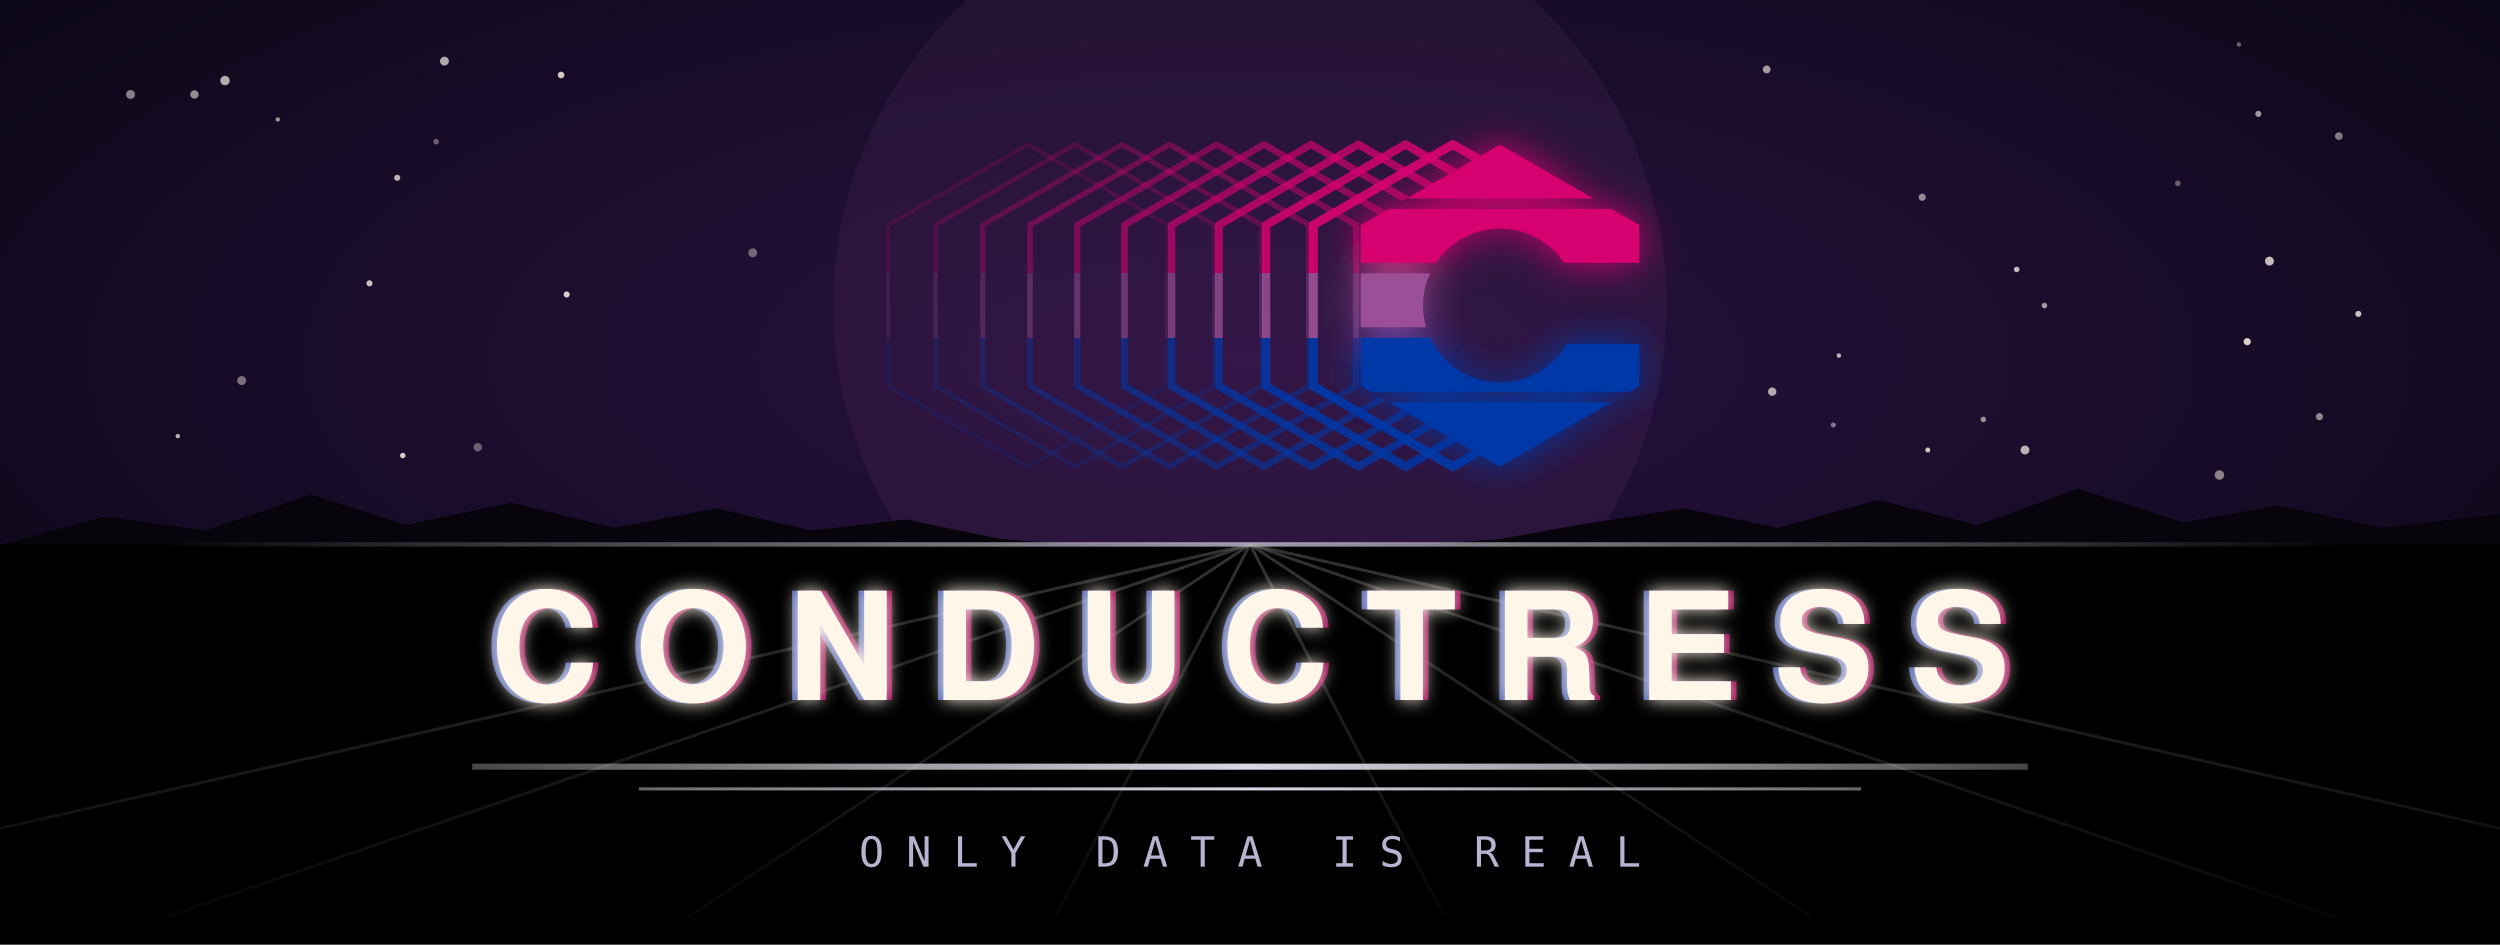
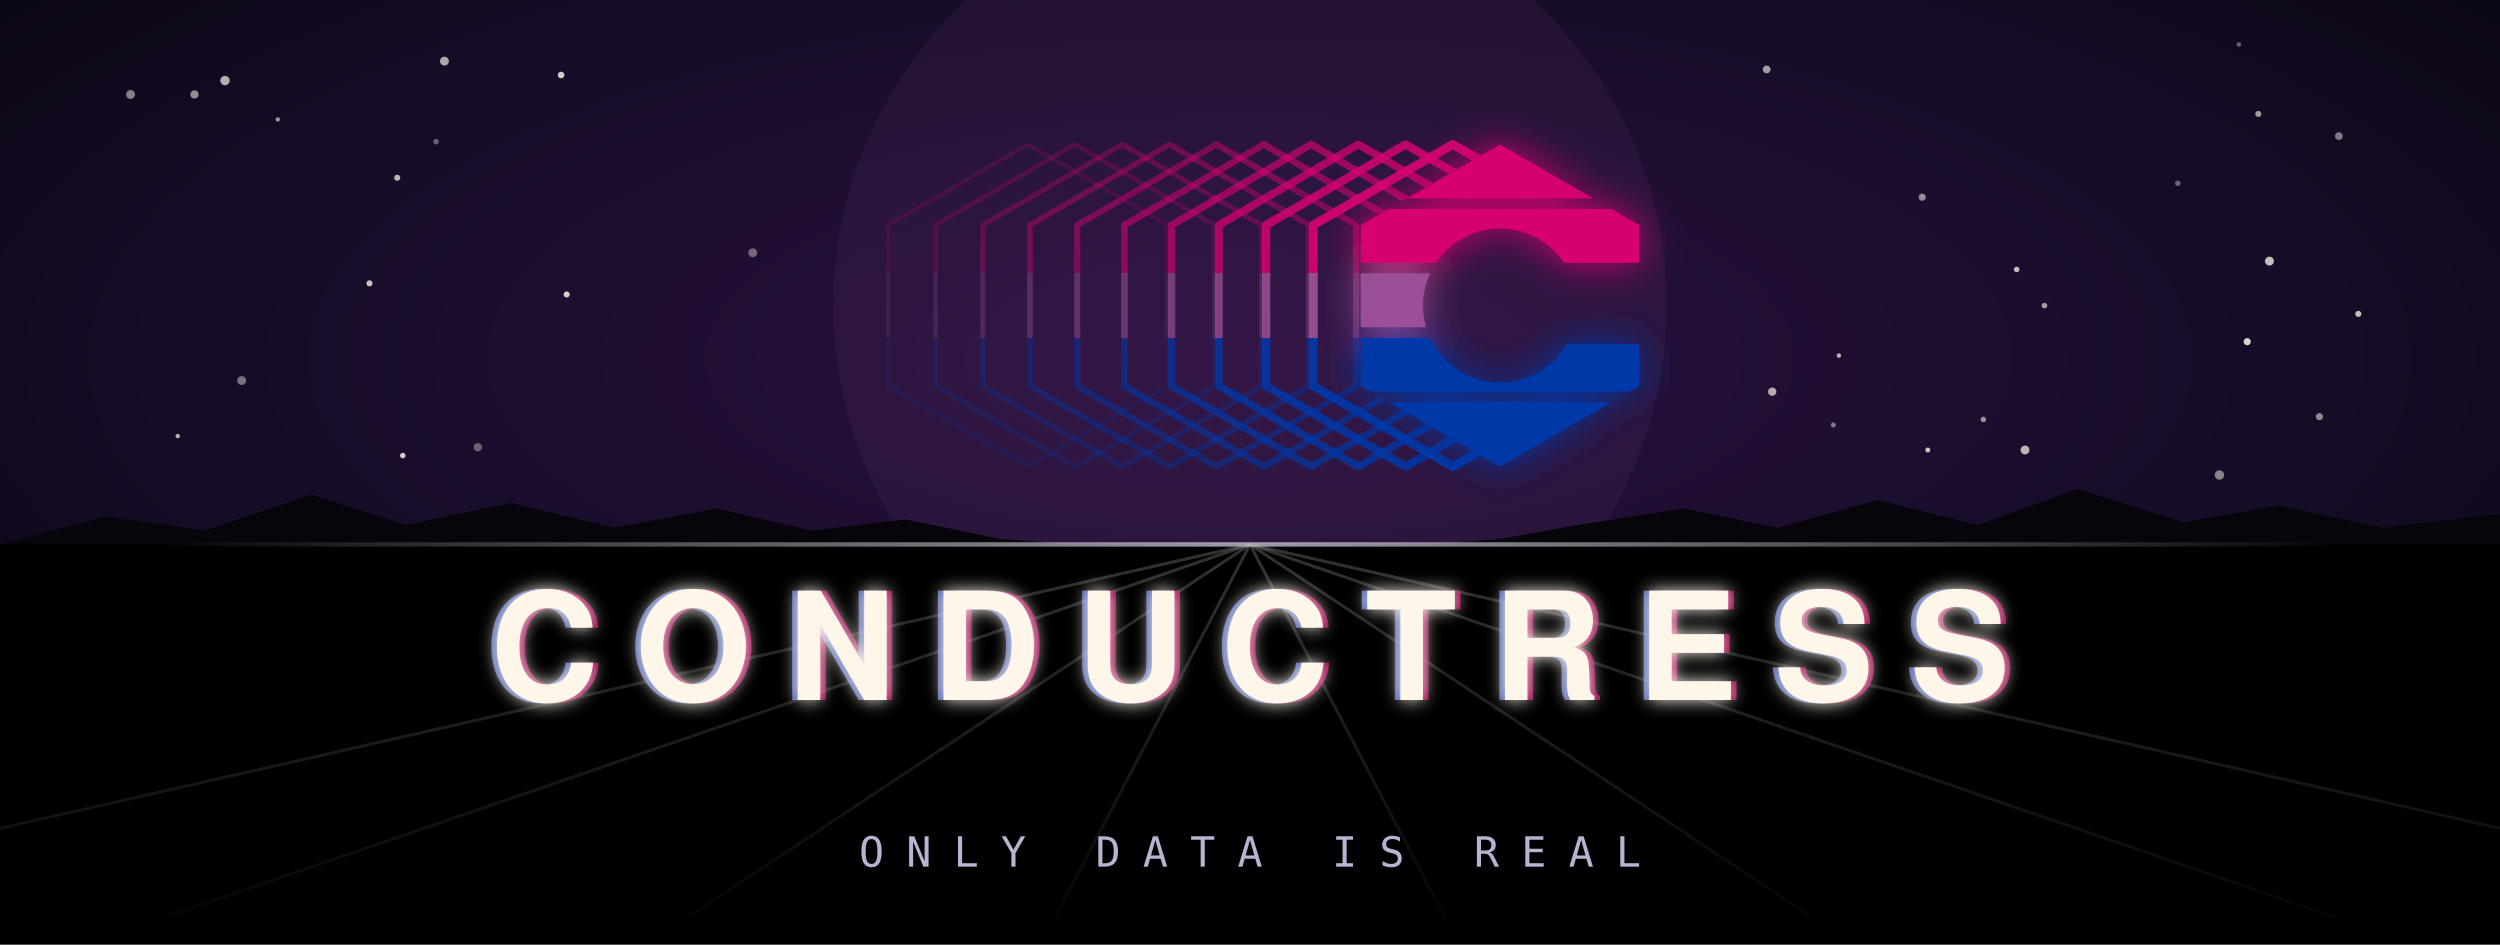
<svg xmlns="http://www.w3.org/2000/svg" viewBox="0 0 900 340" width="900" height="340" role="img" aria-label="Conductress">
  <defs>
    <radialGradient id="bih-sky" cx="50%" cy="38%" r="72%">
      <stop offset="0%" stop-color="#2a1140" />
      <stop offset="60%" stop-color="#150c26" />
      <stop offset="100%" stop-color="#07040d" />
    </radialGradient>
    <linearGradient id="bih-trail" gradientUnits="userSpaceOnUse" x1="0" y1="52" x2="0" y2="168">
      <stop offset="0" stop-color="#d60270" />
      <stop offset="0.2" stop-color="#d60270" />
      <stop offset="0.2" stop-color="#d60270" />
      <stop offset="0.4" stop-color="#d60270" />
      <stop offset="0.4" stop-color="#9b4f96" />
      <stop offset="0.6" stop-color="#9b4f96" />
      <stop offset="0.6" stop-color="#0038a8" />
      <stop offset="0.8" stop-color="#0038a8" />
      <stop offset="0.8" stop-color="#0038a8" />
      <stop offset="1" stop-color="#0038a8" />
    </linearGradient>
    <linearGradient id="bih-streak" x1="0" y1="0" x2="1" y2="0">
      <stop offset="0%" stop-color="#ffffff" stop-opacity="0" />
      <stop offset="100%" stop-color="#ffffff" stop-opacity="0.55" />
    </linearGradient>
    <linearGradient id="bih-grid" x1="0" y1="0" x2="0" y2="1">
      <stop offset="0%" stop-color="#ffffff" stop-opacity="0.28" />
      <stop offset="100%" stop-color="#ffffff" stop-opacity="0.03" />
    </linearGradient>
    <linearGradient id="bih-rule" gradientUnits="userSpaceOnUse" x1="60" y1="0" x2="840" y2="0">
      <stop offset="0%" stop-color="#ffffff" stop-opacity="0" />
      <stop offset="50%" stop-color="#d8d8e6" />
      <stop offset="100%" stop-color="#ffffff" stop-opacity="0" />
    </linearGradient>
    <filter id="bih-bloom" x="-60%" y="-60%" width="220%" height="220%">
      <feGaussianBlur stdDeviation="7" result="b1" />
      <feMerge>
        <feMergeNode in="b1" />
        <feMergeNode in="SourceGraphic" />
      </feMerge>
    </filter>
    <filter id="bih-soft" x="-40%" y="-40%" width="180%" height="180%">
      <feGaussianBlur stdDeviation="3" result="b2" />
      <feMerge>
        <feMergeNode in="b2" />
        <feMergeNode in="SourceGraphic" />
      </feMerge>
    </filter>
    <clipPath id="bih-notlead">
      <polygon points="-3789.5,-2449.1 4919.7,2582.1 7420.8,-1747.4 -1288.4,-6778.6" />
      <polygon points="590.2,-4919.0 590.2,5139.0 5590.2,5139.0 5590.2,-4919.0" />
      <polygon points="4919.7,-2362.1 -3789.5,2669.1 -1288.4,6998.6 7420.8,1967.4" />
      <polygon points="4869.5,2669.1 -3839.7,-2362.1 -6340.8,1967.4 2368.4,6998.6" />
      <polygon points="489.8,5139.0 489.8,-4919.0 -4510.2,-4919.0 -4510.2,5139.0" />
      <polygon points="-3839.7,2582.1 4869.5,-2449.1 2368.4,-6778.6 -6340.8,-1747.4" />
    </clipPath>
    <clipPath id="bih-c">
      <path d="M89.8 27 L50 4 L10.2 27 L10.2 73 L50 96 L89.8 73 L89.8 61 L69.05 61 A22 22 0 1 1 69.05 39 L89.8 39 Z" />
    </clipPath>
    <symbol id="bih-cmark" viewBox="0 0 100 100">
      <g clip-path="url(#bih-c)">
        <rect x="8" y="4.00" width="84" height="15.40" fill="#d60270" />
        <rect x="8" y="22.40" width="84" height="15.40" fill="#d60270" />
        <rect x="8" y="40.80" width="84" height="15.40" fill="#9b4f96" />
        <rect x="8" y="59.20" width="84" height="15.40" fill="#0038a8" />
        <rect x="8" y="77.60" width="84" height="18.40" fill="#0038a8" />
      </g>
    </symbol>
  </defs>
  <g id="background">
    <rect width="900" height="340" fill="url(#bih-sky)" />
    <circle cx="450" cy="110" r="150" fill="#9b4f96" opacity="0.09" />
  </g>
  <g id="stars" fill="#fff6ea">
    <circle cx="736" cy="110" r="1.0" opacity="0.61" />
    <circle cx="729" cy="162" r="1.6" opacity="0.71" />
    <circle cx="636" cy="25" r="1.4" opacity="0.62" />
    <circle cx="64" cy="157" r="0.8" opacity="0.70" />
    <circle cx="660" cy="153" r="0.9" opacity="0.46" />
    <circle cx="726" cy="97" r="1.0" opacity="0.75" />
    <circle cx="202" cy="27" r="1.2" opacity="0.81" />
    <circle cx="87" cy="137" r="1.6" opacity="0.43" />
    <circle cx="714" cy="151" r="1.0" opacity="0.56" />
    <circle cx="100" cy="43" r="0.8" opacity="0.58" />
    <circle cx="849" cy="113" r="1.1" opacity="0.77" />
    <circle cx="813" cy="41" r="1.1" opacity="0.61" />
    <circle cx="47" cy="34" r="1.6" opacity="0.50" />
    <circle cx="694" cy="162" r="0.9" opacity="0.79" />
    <circle cx="806" cy="16" r="0.8" opacity="0.38" />
    <circle cx="70" cy="34" r="1.5" opacity="0.55" />
    <circle cx="172" cy="161" r="1.5" opacity="0.36" />
    <circle cx="842" cy="49" r="1.4" opacity="0.47" />
    <circle cx="809" cy="123" r="1.3" opacity="0.84" />
    <circle cx="835" cy="150" r="1.3" opacity="0.53" />
    <circle cx="692" cy="71" r="1.3" opacity="0.54" />
    <circle cx="143" cy="64" r="1.1" opacity="0.72" />
    <circle cx="157" cy="51" r="1.0" opacity="0.36" />
    <circle cx="81" cy="29" r="1.7" opacity="0.68" />
    <circle cx="662" cy="128" r="0.8" opacity="0.72" />
    <circle cx="145" cy="164" r="1.0" opacity="0.81" />
    <circle cx="271" cy="91" r="1.6" opacity="0.38" />
    <circle cx="817" cy="94" r="1.6" opacity="0.76" />
    <circle cx="799" cy="171" r="1.7" opacity="0.50" />
    <circle cx="160" cy="22" r="1.6" opacity="0.66" />
    <circle cx="784" cy="66" r="1.0" opacity="0.37" />
    <circle cx="204" cy="106" r="1.1" opacity="0.83" />
    <circle cx="133" cy="102" r="1.1" opacity="0.78" />
    <circle cx="638" cy="141" r="1.5" opacity="0.67" />
  </g>
  <g id="mountains" fill="#07040c">
    <path d="M0 196 L38 186 L74 191 L112 178 L146 189 L184 181 L221 190 L258 183 L292 191 L326 187 L360 194 L385 196 Z" />
    <path d="M515 196 L540 194 L568 189 L606 183 L640 190 L676 180 L712 189 L748 176 L786 188 L820 182 L858 190 L900 185 L900 196 Z" />
  </g>
  <rect id="ground" x="0" y="196" width="900" height="144" fill="#000" />
  <g id="horizon" opacity="0.7">
    <line x1="60" y1="196" x2="840" y2="196" stroke="url(#bih-rule)" stroke-width="1.6" />
    <g stroke="url(#bih-grid)" stroke-width="1.1" fill="none">
      <line x1="450" y1="196" x2="-140" y2="330" />
      <line x1="450" y1="196" x2="60" y2="330" />
      <line x1="450" y1="196" x2="248" y2="330" />
      <line x1="450" y1="196" x2="380" y2="330" />
      <line x1="450" y1="196" x2="520" y2="330" />
      <line x1="450" y1="196" x2="652" y2="330" />
      <line x1="450" y1="196" x2="840" y2="330" />
      <line x1="450" y1="196" x2="1040" y2="330" />
    </g>
  </g>
  <g id="speedstreaks" stroke="url(#bih-streak)" stroke-linecap="round">
    <line x1="150" y1="72" x2="372" y2="72" stroke-width="2" />
    <line x1="118" y1="96" x2="356" y2="96" stroke-width="3.4" />
    <line x1="166" y1="120" x2="366" y2="120" stroke-width="1.6" />
    <line x1="104" y1="144" x2="350" y2="144" stroke-width="4.2" />
    <line x1="182" y1="164" x2="360" y2="164" stroke-width="1.4" />
  </g>
  <g id="trail" fill="none" stroke="url(#bih-trail)" stroke-linejoin="round" clip-path="url(#bih-notlead)">
    <path d="M370 52 L420.2 81 L420.2 139 L370 168 L319.8 139 L319.8 81 Z" stroke-width="1.4" opacity="0.17" />
    <path d="M387 52 L437.2 81 L437.2 139 L387 168 L336.8 139 L336.8 81 Z" stroke-width="1.6" opacity="0.24" />
    <path d="M404 52 L454.2 81 L454.2 139 L404 168 L353.8 139 L353.8 81 Z" stroke-width="1.8" opacity="0.32" />
    <path d="M421 52 L471.2 81 L471.2 139 L421 168 L370.8 139 L370.8 81 Z" stroke-width="2.0" opacity="0.4" />
    <path d="M438 52 L488.2 81 L488.2 139 L438 168 L387.8 139 L387.8 81 Z" stroke-width="2.2" opacity="0.48" />
    <path d="M455 52 L505.2 81 L505.2 139 L455 168 L404.8 139 L404.8 81 Z" stroke-width="2.4" opacity="0.57" />
    <path d="M472 52 L522.2 81 L522.2 139 L472 168 L421.8 139 L421.8 81 Z" stroke-width="2.6" opacity="0.66" />
    <path d="M489 52 L539.2 81 L539.2 139 L489 168 L438.8 139 L438.8 81 Z" stroke-width="2.8" opacity="0.75" />
    <path d="M506 52 L556.2 81 L556.2 139 L506 168 L455.8 139 L455.8 81 Z" stroke-width="3.0" opacity="0.84" />
    <path d="M523 52 L573.2 81 L573.2 139 L523 168 L472.8 139 L472.8 81 Z" stroke-width="3.2" opacity="0.92" />
  </g>
  <g id="lead" filter="url(#bih-bloom)">
    <use href="#bih-cmark" x="477" y="47" width="126" height="126" />
  </g>
  <g id="wordmark">
    <path d="M213.334 225.972C213.064 222.57 212.362 220.41 210.688 218.196C207.664 214.2 202.804 211.986 196.918 211.986C185.794 211.986 178.882 219.924 178.882 232.668C178.882 245.358 185.74 253.242 196.702 253.242C206.53 253.242 213.01 247.572 213.496 238.554H205.612C205.072 243.576 201.94 246.438 196.918 246.438C190.654 246.438 186.982 241.362 186.982 232.776C186.982 224.082 190.816 218.898 197.188 218.898C201.886 218.898 204.532 221.166 205.612 225.972Z M249.554 211.986C244.046 211.986 239.51 213.822 236.162 217.44C232.652 221.22 230.654 226.728 230.654 232.614C230.654 238.5 232.652 244.062 236.162 247.788C239.564 251.46 243.992 253.242 249.608 253.242C255.224 253.242 259.652 251.46 263.054 247.788C266.456 244.17 268.562 238.446 268.562 232.884C268.562 226.728 266.564 221.166 263.054 217.44C259.598 213.714 255.278 211.986 249.554 211.986ZM249.608 218.898C256.25 218.898 260.462 224.298 260.462 232.83C260.462 240.93 256.088 246.33 249.608 246.33C243.02 246.33 238.754 240.93 238.754 232.614C238.754 224.298 243.02 218.898 249.608 218.898Z M311.1 252.0H319.2V212.634H311.1V239.418L295.494 212.634H287.178V252.0H295.278V224.784Z M339.652 252.0H355.042C361.036 252.0 364.816 250.596 367.516 247.41C370.594 243.738 372.268 238.446 372.268 232.29C372.268 226.188 370.594 220.896 367.516 217.17C364.816 213.984 361.09 212.634 355.042 212.634H339.652ZM347.752 245.25V219.384H355.042C361.144 219.384 364.168 223.65 364.168 232.344C364.168 240.984 361.144 245.25 355.042 245.25Z M414.698 212.634V239.31C414.698 244.062 412.268 246.33 407.192 246.33C402.116 246.33 399.686 244.062 399.686 239.31V212.634H391.586V239.31C391.586 243.738 392.774 246.87 395.42 249.246C398.282 251.838 402.44 253.242 407.192 253.242C411.944 253.242 416.102 251.838 418.964 249.246C421.61 246.87 422.798 243.738 422.798 239.31V212.634Z M476.298 225.972C476.028 222.57 475.326 220.41 473.652 218.196C470.628 214.2 465.768 211.986 459.882 211.986C448.758 211.986 441.846 219.924 441.846 232.668C441.846 245.358 448.704 253.242 459.666 253.242C469.494 253.242 475.974 247.572 476.46 238.554H468.576C468.036 243.576 464.904 246.438 459.882 246.438C453.618 246.438 449.946 241.362 449.946 232.776C449.946 224.082 453.78 218.898 460.152 218.898C464.85 218.898 467.496 221.166 468.576 225.972Z M512.248 219.384H523.75V212.634H492.214V219.384H504.148V252.0H512.248Z M549.872 236.394H559.16C562.67 236.394 564.182 237.798 564.182 241.038V242.658C564.128 243.684 564.128 244.656 564.128 245.25C564.128 248.976 564.344 250.11 565.316 252.0H574.01V250.542C572.768 249.84 572.282 249.03 572.282 247.302C572.066 235.692 571.85 235.152 566.828 232.992C571.256 231.264 573.47 228.078 573.47 223.272C573.47 220.14 572.39 217.278 570.5 215.334C568.718 213.498 566.234 212.634 562.886 212.634H541.772V252.0H549.872ZM549.872 229.644V219.384H559.646C561.968 219.384 562.886 219.6 563.912 220.41C564.884 221.22 565.37 222.57 565.37 224.406C565.37 226.296 564.884 227.808 563.912 228.618C562.994 229.374 561.968 229.644 559.646 229.644Z M601.806 235.044H620.652V228.294H601.806V219.384H622.164V212.634H593.706V252.0H623.136V245.25H601.806Z M671.236 224.622C671.182 216.468 665.728 211.986 655.792 211.986C646.342 211.986 640.888 216.414 640.888 224.082C640.888 230.184 643.966 233.154 651.958 234.666L657.466 235.746C662.866 236.772 664.864 238.284 664.864 241.47C664.864 244.764 661.84 246.762 656.926 246.762C651.418 246.762 648.34 244.44 648.07 240.228H640.186C640.672 248.652 646.45 253.242 656.494 253.242C666.646 253.242 672.64 248.544 672.64 240.498C672.64 234.288 669.508 231.048 662.218 229.644L656.062 228.456C650.284 227.322 648.61 226.188 648.61 223.326C648.61 220.356 651.202 218.466 655.414 218.466C660.544 218.466 663.406 220.626 663.676 224.622Z M720.254 224.622C720.2 216.468 714.746 211.986 704.81 211.986C695.36 211.986 689.906 216.414 689.906 224.082C689.906 230.184 692.984 233.154 700.976 234.666L706.484 235.746C711.884 236.772 713.882 238.284 713.882 241.47C713.882 244.764 710.858 246.762 705.944 246.762C700.436 246.762 697.358 244.44 697.088 240.228H689.204C689.69 248.652 695.468 253.242 705.512 253.242C715.664 253.242 721.658 248.544 721.658 240.498C721.658 234.288 718.526 231.048 711.236 229.644L705.08 228.456C699.302 227.322 697.628 226.188 697.628 223.326C697.628 220.356 700.22 218.466 704.432 218.466C709.562 218.466 712.424 220.626 712.694 224.622Z" transform="translate(2 0)" fill="#d60270" opacity="0.7" />
    <path d="M213.334 225.972C213.064 222.57 212.362 220.41 210.688 218.196C207.664 214.2 202.804 211.986 196.918 211.986C185.794 211.986 178.882 219.924 178.882 232.668C178.882 245.358 185.74 253.242 196.702 253.242C206.53 253.242 213.01 247.572 213.496 238.554H205.612C205.072 243.576 201.94 246.438 196.918 246.438C190.654 246.438 186.982 241.362 186.982 232.776C186.982 224.082 190.816 218.898 197.188 218.898C201.886 218.898 204.532 221.166 205.612 225.972Z M249.554 211.986C244.046 211.986 239.51 213.822 236.162 217.44C232.652 221.22 230.654 226.728 230.654 232.614C230.654 238.5 232.652 244.062 236.162 247.788C239.564 251.46 243.992 253.242 249.608 253.242C255.224 253.242 259.652 251.46 263.054 247.788C266.456 244.17 268.562 238.446 268.562 232.884C268.562 226.728 266.564 221.166 263.054 217.44C259.598 213.714 255.278 211.986 249.554 211.986ZM249.608 218.898C256.25 218.898 260.462 224.298 260.462 232.83C260.462 240.93 256.088 246.33 249.608 246.33C243.02 246.33 238.754 240.93 238.754 232.614C238.754 224.298 243.02 218.898 249.608 218.898Z M311.1 252.0H319.2V212.634H311.1V239.418L295.494 212.634H287.178V252.0H295.278V224.784Z M339.652 252.0H355.042C361.036 252.0 364.816 250.596 367.516 247.41C370.594 243.738 372.268 238.446 372.268 232.29C372.268 226.188 370.594 220.896 367.516 217.17C364.816 213.984 361.09 212.634 355.042 212.634H339.652ZM347.752 245.25V219.384H355.042C361.144 219.384 364.168 223.65 364.168 232.344C364.168 240.984 361.144 245.25 355.042 245.25Z M414.698 212.634V239.31C414.698 244.062 412.268 246.33 407.192 246.33C402.116 246.33 399.686 244.062 399.686 239.31V212.634H391.586V239.31C391.586 243.738 392.774 246.87 395.42 249.246C398.282 251.838 402.44 253.242 407.192 253.242C411.944 253.242 416.102 251.838 418.964 249.246C421.61 246.87 422.798 243.738 422.798 239.31V212.634Z M476.298 225.972C476.028 222.57 475.326 220.41 473.652 218.196C470.628 214.2 465.768 211.986 459.882 211.986C448.758 211.986 441.846 219.924 441.846 232.668C441.846 245.358 448.704 253.242 459.666 253.242C469.494 253.242 475.974 247.572 476.46 238.554H468.576C468.036 243.576 464.904 246.438 459.882 246.438C453.618 246.438 449.946 241.362 449.946 232.776C449.946 224.082 453.78 218.898 460.152 218.898C464.85 218.898 467.496 221.166 468.576 225.972Z M512.248 219.384H523.75V212.634H492.214V219.384H504.148V252.0H512.248Z M549.872 236.394H559.16C562.67 236.394 564.182 237.798 564.182 241.038V242.658C564.128 243.684 564.128 244.656 564.128 245.25C564.128 248.976 564.344 250.11 565.316 252.0H574.01V250.542C572.768 249.84 572.282 249.03 572.282 247.302C572.066 235.692 571.85 235.152 566.828 232.992C571.256 231.264 573.47 228.078 573.47 223.272C573.47 220.14 572.39 217.278 570.5 215.334C568.718 213.498 566.234 212.634 562.886 212.634H541.772V252.0H549.872ZM549.872 229.644V219.384H559.646C561.968 219.384 562.886 219.6 563.912 220.41C564.884 221.22 565.37 222.57 565.37 224.406C565.37 226.296 564.884 227.808 563.912 228.618C562.994 229.374 561.968 229.644 559.646 229.644Z M601.806 235.044H620.652V228.294H601.806V219.384H622.164V212.634H593.706V252.0H623.136V245.25H601.806Z M671.236 224.622C671.182 216.468 665.728 211.986 655.792 211.986C646.342 211.986 640.888 216.414 640.888 224.082C640.888 230.184 643.966 233.154 651.958 234.666L657.466 235.746C662.866 236.772 664.864 238.284 664.864 241.47C664.864 244.764 661.84 246.762 656.926 246.762C651.418 246.762 648.34 244.44 648.07 240.228H640.186C640.672 248.652 646.45 253.242 656.494 253.242C666.646 253.242 672.64 248.544 672.64 240.498C672.64 234.288 669.508 231.048 662.218 229.644L656.062 228.456C650.284 227.322 648.61 226.188 648.61 223.326C648.61 220.356 651.202 218.466 655.414 218.466C660.544 218.466 663.406 220.626 663.676 224.622Z M720.254 224.622C720.2 216.468 714.746 211.986 704.81 211.986C695.36 211.986 689.906 216.414 689.906 224.082C689.906 230.184 692.984 233.154 700.976 234.666L706.484 235.746C711.884 236.772 713.882 238.284 713.882 241.47C713.882 244.764 710.858 246.762 705.944 246.762C700.436 246.762 697.358 244.44 697.088 240.228H689.204C689.69 248.652 695.468 253.242 705.512 253.242C715.664 253.242 721.658 248.544 721.658 240.498C721.658 234.288 718.526 231.048 711.236 229.644L705.08 228.456C699.302 227.322 697.628 226.188 697.628 223.326C697.628 220.356 700.22 218.466 704.432 218.466C709.562 218.466 712.424 220.626 712.694 224.622Z" transform="translate(-2 0)" fill="#6d8dff" opacity="0.7" />
    <path d="M213.334 225.972C213.064 222.57 212.362 220.41 210.688 218.196C207.664 214.2 202.804 211.986 196.918 211.986C185.794 211.986 178.882 219.924 178.882 232.668C178.882 245.358 185.74 253.242 196.702 253.242C206.53 253.242 213.01 247.572 213.496 238.554H205.612C205.072 243.576 201.94 246.438 196.918 246.438C190.654 246.438 186.982 241.362 186.982 232.776C186.982 224.082 190.816 218.898 197.188 218.898C201.886 218.898 204.532 221.166 205.612 225.972Z M249.554 211.986C244.046 211.986 239.51 213.822 236.162 217.44C232.652 221.22 230.654 226.728 230.654 232.614C230.654 238.5 232.652 244.062 236.162 247.788C239.564 251.46 243.992 253.242 249.608 253.242C255.224 253.242 259.652 251.46 263.054 247.788C266.456 244.17 268.562 238.446 268.562 232.884C268.562 226.728 266.564 221.166 263.054 217.44C259.598 213.714 255.278 211.986 249.554 211.986ZM249.608 218.898C256.25 218.898 260.462 224.298 260.462 232.83C260.462 240.93 256.088 246.33 249.608 246.33C243.02 246.33 238.754 240.93 238.754 232.614C238.754 224.298 243.02 218.898 249.608 218.898Z M311.1 252.0H319.2V212.634H311.1V239.418L295.494 212.634H287.178V252.0H295.278V224.784Z M339.652 252.0H355.042C361.036 252.0 364.816 250.596 367.516 247.41C370.594 243.738 372.268 238.446 372.268 232.29C372.268 226.188 370.594 220.896 367.516 217.17C364.816 213.984 361.09 212.634 355.042 212.634H339.652ZM347.752 245.25V219.384H355.042C361.144 219.384 364.168 223.65 364.168 232.344C364.168 240.984 361.144 245.25 355.042 245.25Z M414.698 212.634V239.31C414.698 244.062 412.268 246.33 407.192 246.33C402.116 246.33 399.686 244.062 399.686 239.31V212.634H391.586V239.31C391.586 243.738 392.774 246.87 395.42 249.246C398.282 251.838 402.44 253.242 407.192 253.242C411.944 253.242 416.102 251.838 418.964 249.246C421.61 246.87 422.798 243.738 422.798 239.31V212.634Z M476.298 225.972C476.028 222.57 475.326 220.41 473.652 218.196C470.628 214.2 465.768 211.986 459.882 211.986C448.758 211.986 441.846 219.924 441.846 232.668C441.846 245.358 448.704 253.242 459.666 253.242C469.494 253.242 475.974 247.572 476.46 238.554H468.576C468.036 243.576 464.904 246.438 459.882 246.438C453.618 246.438 449.946 241.362 449.946 232.776C449.946 224.082 453.78 218.898 460.152 218.898C464.85 218.898 467.496 221.166 468.576 225.972Z M512.248 219.384H523.75V212.634H492.214V219.384H504.148V252.0H512.248Z M549.872 236.394H559.16C562.67 236.394 564.182 237.798 564.182 241.038V242.658C564.128 243.684 564.128 244.656 564.128 245.25C564.128 248.976 564.344 250.11 565.316 252.0H574.01V250.542C572.768 249.84 572.282 249.03 572.282 247.302C572.066 235.692 571.85 235.152 566.828 232.992C571.256 231.264 573.47 228.078 573.47 223.272C573.47 220.14 572.39 217.278 570.5 215.334C568.718 213.498 566.234 212.634 562.886 212.634H541.772V252.0H549.872ZM549.872 229.644V219.384H559.646C561.968 219.384 562.886 219.6 563.912 220.41C564.884 221.22 565.37 222.57 565.37 224.406C565.37 226.296 564.884 227.808 563.912 228.618C562.994 229.374 561.968 229.644 559.646 229.644Z M601.806 235.044H620.652V228.294H601.806V219.384H622.164V212.634H593.706V252.0H623.136V245.25H601.806Z M671.236 224.622C671.182 216.468 665.728 211.986 655.792 211.986C646.342 211.986 640.888 216.414 640.888 224.082C640.888 230.184 643.966 233.154 651.958 234.666L657.466 235.746C662.866 236.772 664.864 238.284 664.864 241.47C664.864 244.764 661.84 246.762 656.926 246.762C651.418 246.762 648.34 244.44 648.07 240.228H640.186C640.672 248.652 646.45 253.242 656.494 253.242C666.646 253.242 672.64 248.544 672.64 240.498C672.64 234.288 669.508 231.048 662.218 229.644L656.062 228.456C650.284 227.322 648.61 226.188 648.61 223.326C648.61 220.356 651.202 218.466 655.414 218.466C660.544 218.466 663.406 220.626 663.676 224.622Z M720.254 224.622C720.2 216.468 714.746 211.986 704.81 211.986C695.36 211.986 689.906 216.414 689.906 224.082C689.906 230.184 692.984 233.154 700.976 234.666L706.484 235.746C711.884 236.772 713.882 238.284 713.882 241.47C713.882 244.764 710.858 246.762 705.944 246.762C700.436 246.762 697.358 244.44 697.088 240.228H689.204C689.69 248.652 695.468 253.242 705.512 253.242C715.664 253.242 721.658 248.544 721.658 240.498C721.658 234.288 718.526 231.048 711.236 229.644L705.08 228.456C699.302 227.322 697.628 226.188 697.628 223.326C697.628 220.356 700.22 218.466 704.432 218.466C709.562 218.466 712.424 220.626 712.694 224.622Z" fill="#fff6ea" filter="url(#bih-soft)" />
  </g>
  <g id="subtitle">
-     <line x1="170" y1="276" x2="730" y2="276" stroke="url(#bih-rule)" stroke-width="2.2" />
-     <line x1="230" y1="284" x2="670" y2="284" stroke="url(#bih-rule)" stroke-width="1.1" />
    <path d="M315.867 306.543Q315.867 304.134 315.373 303.101Q314.878 302.068 313.75 302.068Q312.63 302.068 312.135 303.101Q311.641 304.134 311.641 306.543Q311.641 308.946 312.135 309.979Q312.63 311.011 313.75 311.011Q314.878 311.011 315.373 309.982Q315.867 308.953 315.867 306.543ZM317.412 306.543Q317.412 309.4 316.508 310.806Q315.603 312.212 313.75 312.212Q311.897 312.212 310.996 310.813Q310.095 309.415 310.095 306.543Q310.095 303.68 311.0 302.273Q311.905 300.867 313.75 300.867Q315.603 300.867 316.508 302.273Q317.412 303.68 317.412 306.543Z M327.287 301.065H329.162L332.854 310.066V301.065H334.282V312.0H332.407L328.716 302.999V312.0H327.287Z M344.875 301.065H346.362V310.755H351.642V312.0H344.875Z M360.602 301.065H362.177L364.843 305.892L367.501 301.065H369.091L365.582 307.093V312.0H364.095V307.093Z M397.586 310.784Q399.453 310.784 400.193 309.865Q400.933 308.946 400.933 306.543Q400.933 304.119 400.197 303.2Q399.461 302.281 397.586 302.281H396.883V310.784ZM397.615 301.065Q400.12 301.065 401.306 302.398Q402.493 303.731 402.493 306.543Q402.493 309.341 401.306 310.671Q400.12 312.0 397.615 312.0H395.396V301.065Z M415.935 302.369 414.375 307.964H417.495ZM415.041 301.065H416.836L420.183 312.0H418.652L417.846 309.151H414.016L413.225 312.0H411.694Z M428.798 301.065H437.14V302.31H433.72V312.0H432.233V302.31H428.798Z M449.996 302.369 448.436 307.964H451.556ZM449.103 301.065H450.897L454.244 312.0H452.714L451.908 309.151H448.077L447.286 312.0H445.756Z M481.018 301.065H487.09V302.31H484.798V310.755H487.09V312.0H481.018V310.755H483.311V302.31H481.018Z M503.989 301.438V302.94Q503.315 302.508 502.638 302.288Q501.96 302.068 501.272 302.068Q500.224 302.068 499.616 302.555Q499.009 303.042 499.009 303.87Q499.009 304.595 499.408 304.976Q499.807 305.357 500.898 305.613L501.675 305.789Q503.213 306.148 503.916 306.917Q504.619 307.686 504.619 309.012Q504.619 310.572 503.652 311.392Q502.685 312.212 500.84 312.212Q500.071 312.212 499.294 312.048Q498.518 311.883 497.734 311.553V309.979Q498.576 310.513 499.327 310.762Q500.078 311.011 500.84 311.011Q501.96 311.011 502.583 310.51Q503.205 310.008 503.205 309.107Q503.205 308.287 502.777 307.854Q502.348 307.422 501.286 307.188L500.495 307.005Q498.972 306.661 498.283 305.965Q497.595 305.269 497.595 304.097Q497.595 302.632 498.58 301.75Q499.565 300.867 501.198 300.867Q501.828 300.867 502.524 301.01Q503.22 301.153 503.989 301.438Z M536.205 306.836Q536.776 306.983 537.179 307.389Q537.582 307.796 538.182 309.012L539.669 312.0H538.08L536.776 309.239Q536.212 308.06 535.762 307.719Q535.311 307.378 534.586 307.378H533.173V312.0H531.686V301.065H534.733Q536.534 301.065 537.494 301.878Q538.453 302.691 538.453 304.229Q538.453 305.313 537.864 305.998Q537.274 306.683 536.205 306.836ZM533.173 302.281V306.163H534.791Q535.853 306.163 536.373 305.687Q536.893 305.21 536.893 304.229Q536.893 303.284 536.34 302.782Q535.787 302.281 534.733 302.281Z M549.112 301.065H555.601V302.31H550.592V305.547H555.382V306.792H550.592V310.755H555.74V312.0H549.112Z M569.212 302.369 567.652 307.964H570.772ZM568.318 301.065H570.113L573.46 312.0H571.929L571.123 309.151H567.293L566.502 312.0H564.971Z M583.305 301.065H584.792V310.755H590.073V312.0H583.305Z" fill="#b8b3d0" />
  </g>
</svg>
